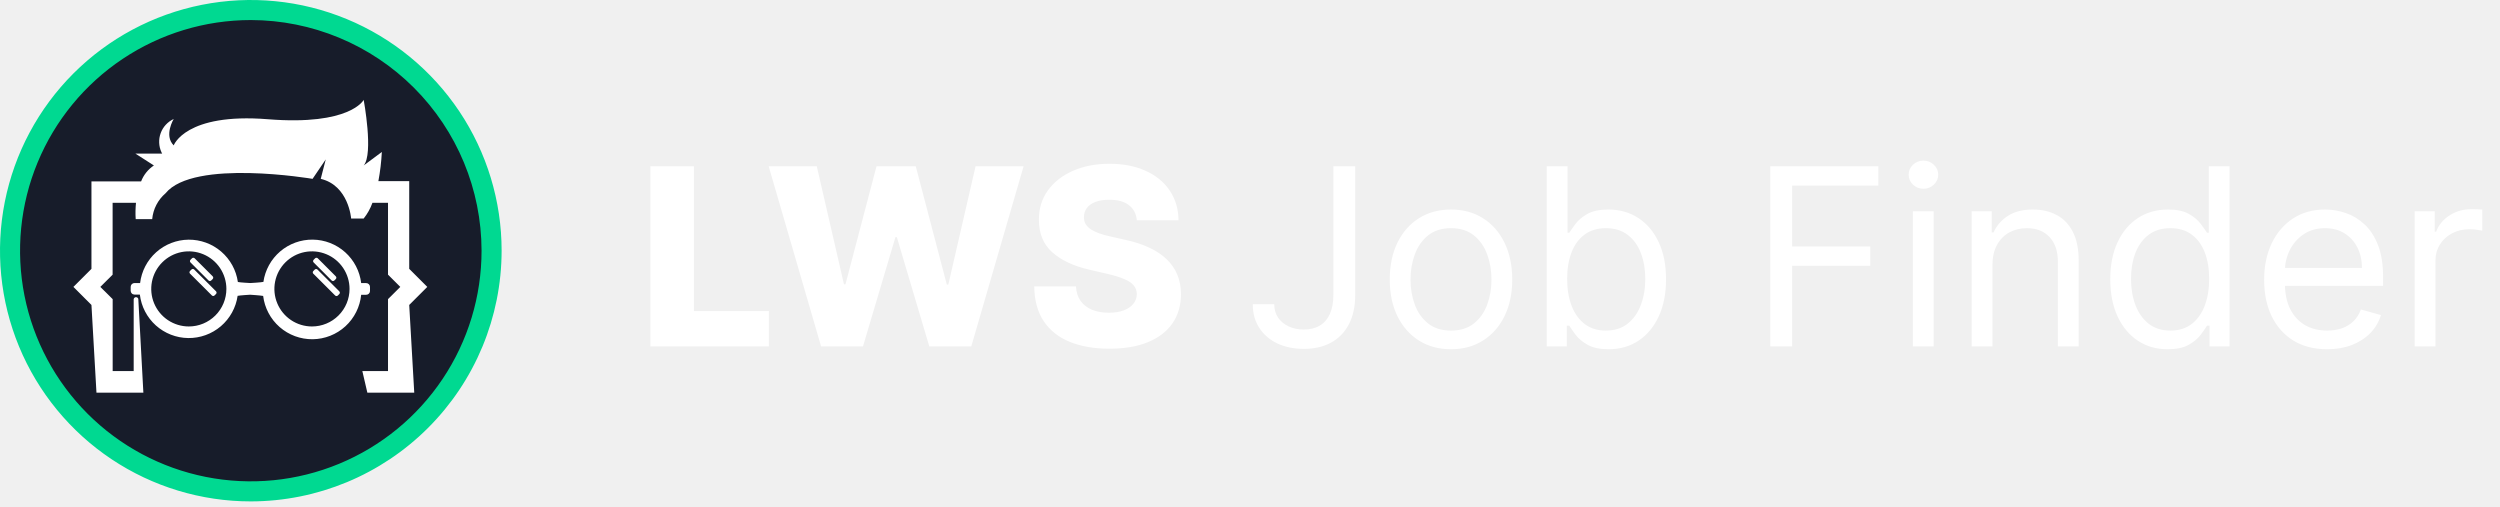
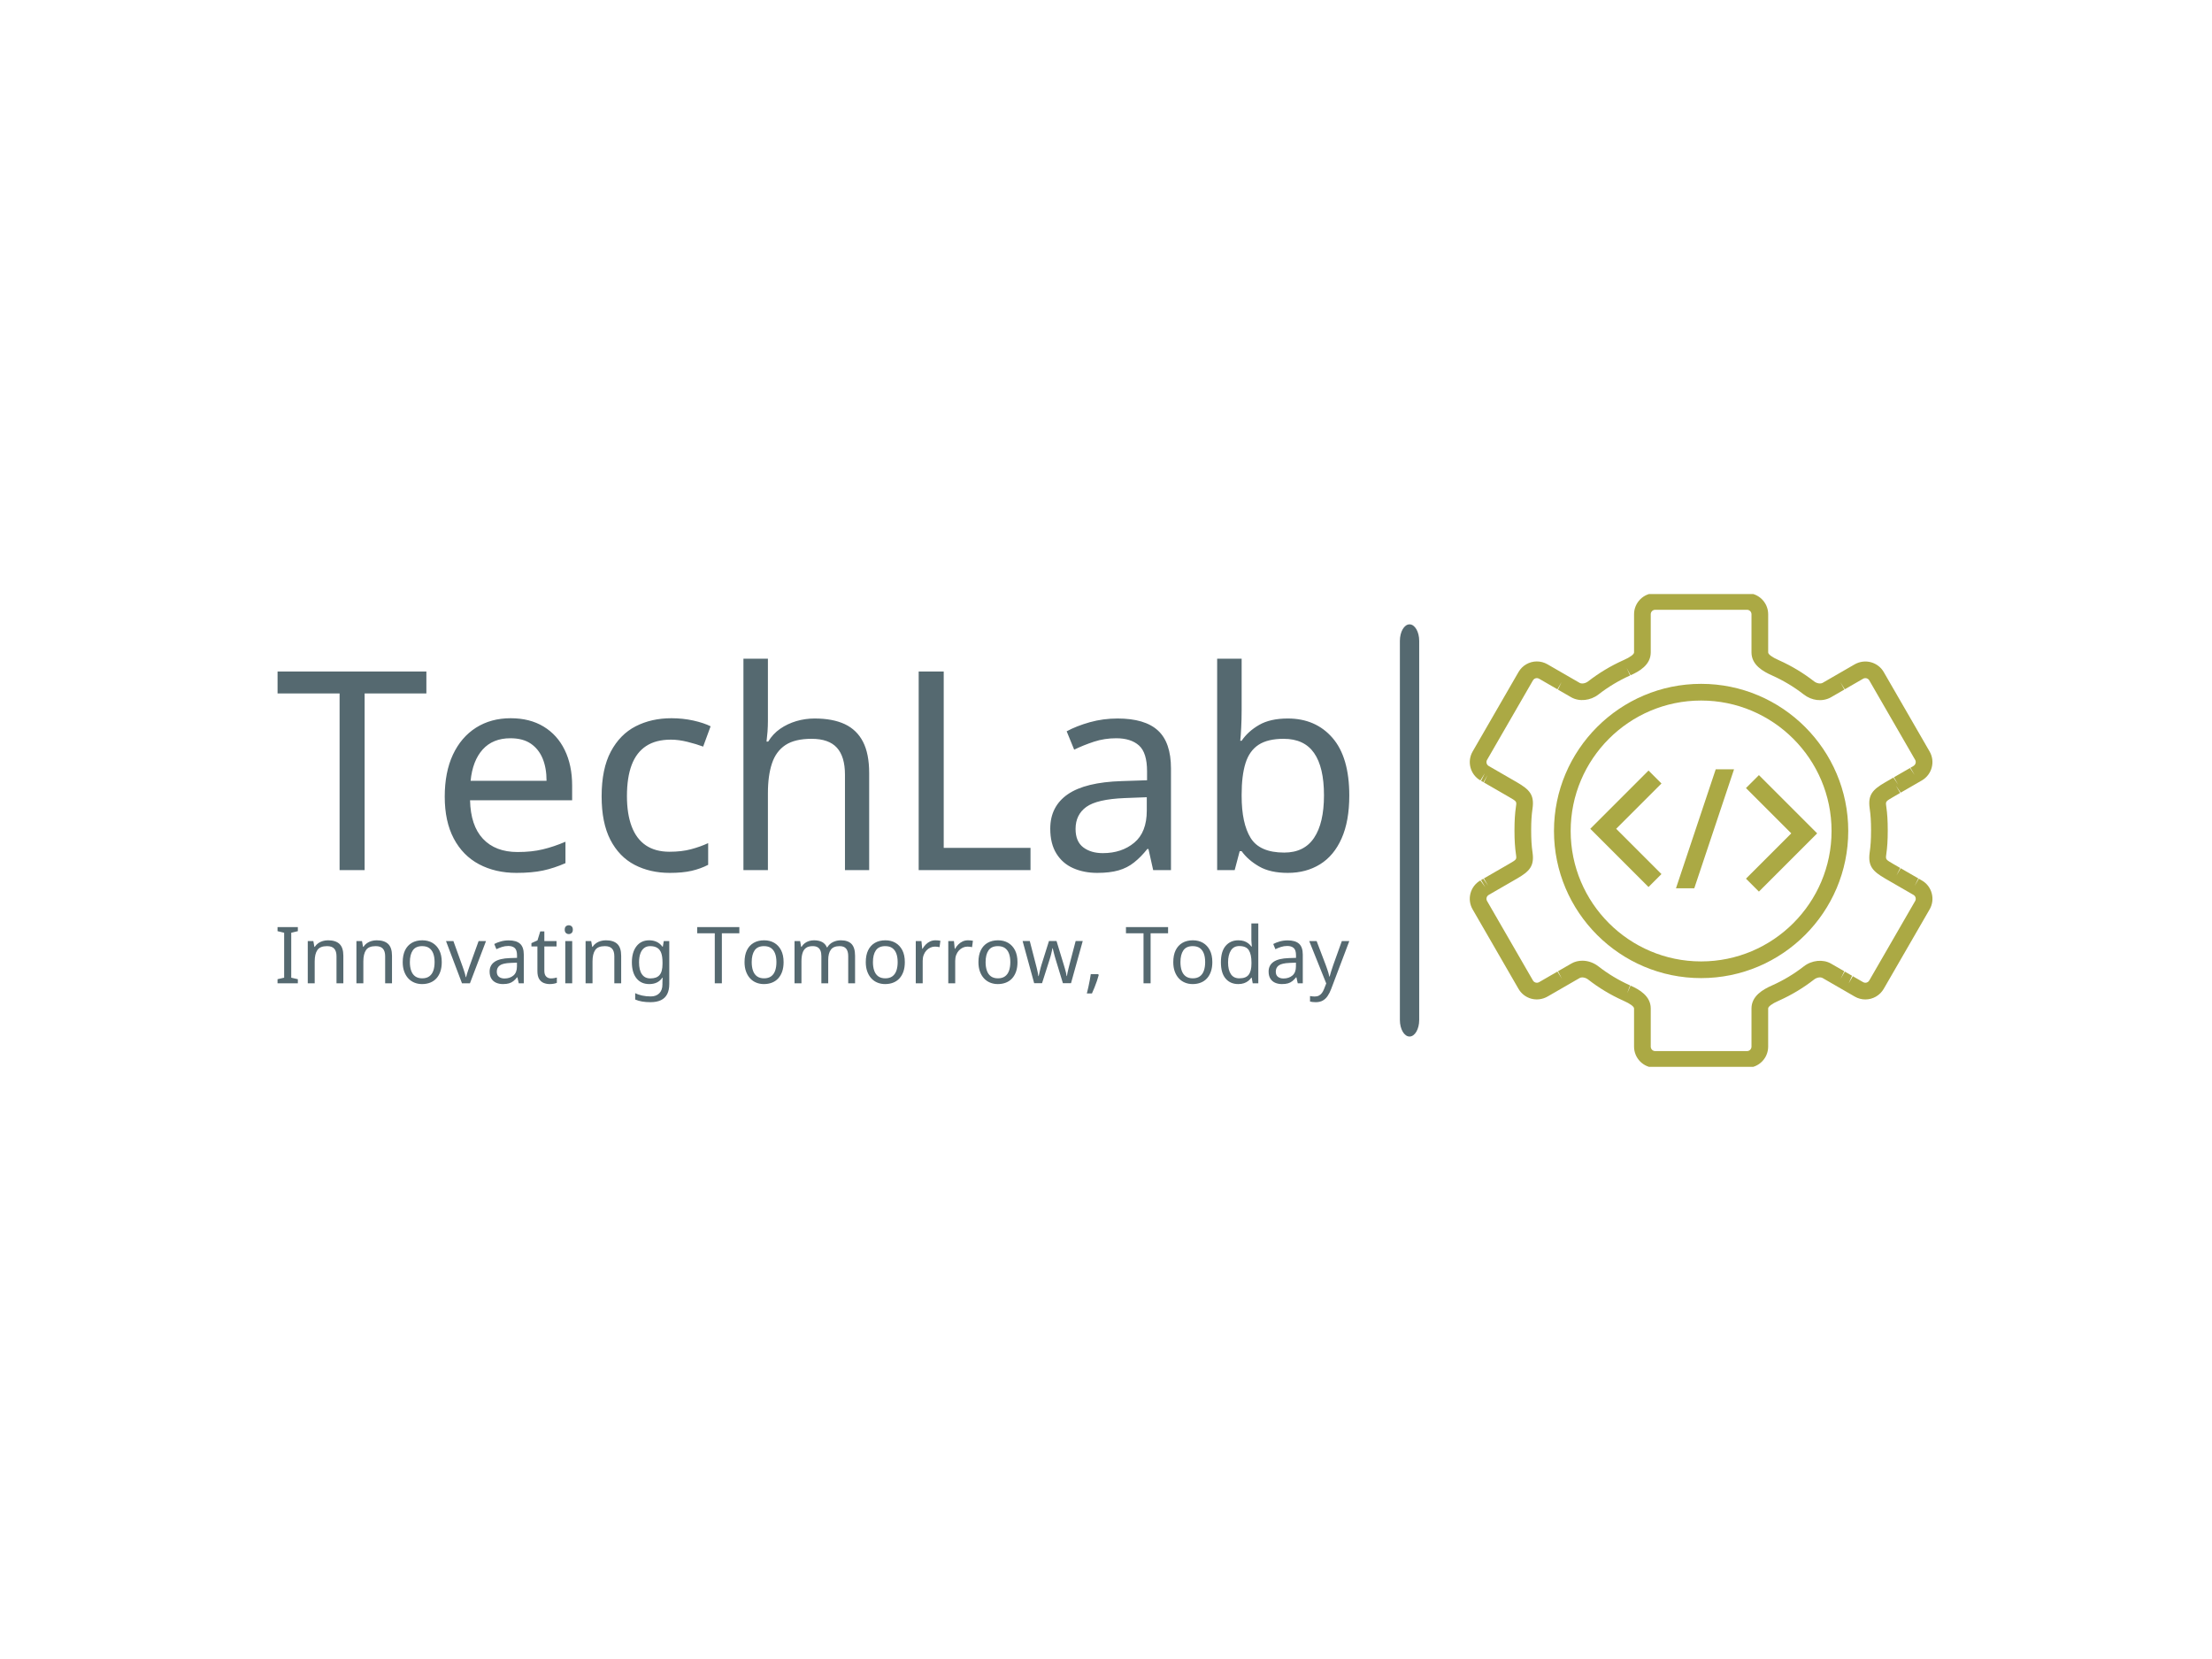
- <svg xmlns="http://www.w3.org/2000/svg" width="222" height="45" viewBox="0 0 222 45" fill="none">
-   <path d="M22.272 43.634C34.081 43.634 43.653 34.066 43.653 22.262C43.653 10.459 34.081 0.891 22.272 0.891C10.464 0.891 0.891 10.459 0.891 22.262C0.891 34.066 10.464 43.634 22.272 43.634Z" fill="#171C2A" />
-   <path d="M22.272 44.525C17.867 44.525 13.561 43.219 9.898 40.773C6.236 38.327 3.381 34.85 1.695 30.782C0.01 26.714 -0.431 22.238 0.428 17.919C1.287 13.601 3.409 9.634 6.523 6.52C9.638 3.407 13.607 1.287 17.927 0.428C22.247 -0.431 26.726 0.01 30.795 1.695C34.865 3.38 38.343 6.233 40.791 9.894C43.238 13.555 44.544 17.859 44.544 22.262C44.537 28.164 42.188 33.823 38.013 37.996C33.838 42.17 28.177 44.517 22.272 44.525V44.525ZM22.272 1.781C18.219 1.781 14.258 2.982 10.888 5.233C7.519 7.483 4.892 10.682 3.341 14.424C1.791 18.167 1.385 22.285 2.175 26.258C2.966 30.231 4.918 33.88 7.783 36.745C10.649 39.609 14.3 41.56 18.275 42.35C22.249 43.14 26.369 42.735 30.113 41.184C33.857 39.634 37.058 37.009 39.309 33.641C41.561 30.273 42.762 26.313 42.762 22.262C42.755 16.832 40.594 11.627 36.753 7.788C32.912 3.948 27.704 1.788 22.272 1.781V1.781Z" fill="#00D991" />
-   <path d="M17.004 23.932L16.875 24.061C16.809 24.128 16.809 24.235 16.875 24.301L18.814 26.236C18.88 26.302 18.987 26.302 19.053 26.235L19.182 26.106C19.248 26.04 19.248 25.933 19.182 25.867L17.243 23.932C17.177 23.866 17.07 23.866 17.004 23.932Z" fill="white" />
-   <path d="M17.047 22.938L16.918 23.067C16.851 23.133 16.851 23.241 16.918 23.307L18.518 24.906C18.584 24.972 18.691 24.972 18.757 24.906L18.886 24.777C18.952 24.711 18.952 24.604 18.886 24.538L17.286 22.938C17.22 22.872 17.113 22.872 17.047 22.938Z" fill="white" />
-   <path d="M27.952 23.937L27.823 24.067C27.757 24.133 27.757 24.24 27.823 24.306L29.762 26.241C29.828 26.307 29.935 26.307 30.001 26.241L30.13 26.111C30.196 26.045 30.196 25.938 30.13 25.872L28.192 23.937C28.125 23.871 28.018 23.871 27.952 23.937Z" fill="white" />
-   <path d="M27.981 22.939L27.852 23.068C27.786 23.134 27.785 23.241 27.852 23.307L29.45 24.908C29.516 24.974 29.623 24.974 29.69 24.908L29.819 24.779C29.885 24.713 29.885 24.606 29.819 24.54L28.22 22.939C28.154 22.873 28.047 22.873 27.981 22.939Z" fill="white" />
-   <path fill-rule="evenodd" clip-rule="evenodd" d="M32.517 25.134H32.072C31.946 24.08 31.44 23.108 30.65 22.398C29.86 21.689 28.838 21.291 27.776 21.279C26.714 21.266 25.683 21.64 24.877 22.33C24.07 23.021 23.542 23.981 23.39 25.032C23.154 25.085 22.232 25.134 22.232 25.134C22.232 25.134 21.341 25.09 21.123 25.041C20.973 23.99 20.445 23.029 19.639 22.338C18.833 21.647 17.803 21.272 16.741 21.283C15.679 21.295 14.658 21.692 13.867 22.4C13.075 23.109 12.569 24.08 12.441 25.134H11.943C11.853 25.134 11.767 25.17 11.703 25.233C11.64 25.297 11.604 25.383 11.604 25.473V25.824C11.605 25.913 11.641 25.997 11.703 26.059C11.765 26.122 11.85 26.157 11.938 26.158H12.419C12.544 27.213 13.049 28.186 13.838 28.896C14.628 29.606 15.649 30.005 16.711 30.019C17.773 30.032 18.804 29.66 19.612 28.97C20.419 28.28 20.949 27.32 21.101 26.27C21.346 26.221 22.21 26.172 22.21 26.172C22.21 26.172 23.128 26.23 23.368 26.279C23.499 27.348 24.02 28.332 24.831 29.041C25.643 29.751 26.688 30.136 27.766 30.124C28.844 30.111 29.88 29.701 30.674 28.973C31.469 28.244 31.966 27.249 32.072 26.176H32.517C32.606 26.176 32.691 26.142 32.754 26.08C32.817 26.019 32.854 25.935 32.856 25.847V25.847V25.477C32.856 25.387 32.82 25.301 32.757 25.238C32.693 25.174 32.607 25.139 32.517 25.139V25.134ZM16.767 28.99C16.107 28.99 15.462 28.794 14.913 28.428C14.364 28.062 13.937 27.541 13.684 26.931C13.432 26.322 13.366 25.651 13.494 25.005C13.623 24.358 13.941 23.763 14.408 23.297C14.874 22.831 15.469 22.513 16.116 22.384C16.763 22.256 17.434 22.322 18.043 22.574C18.653 22.826 19.174 23.254 19.541 23.802C19.907 24.351 20.103 24.996 20.103 25.655C20.103 26.54 19.752 27.388 19.126 28.013C18.5 28.639 17.651 28.99 16.767 28.99ZM27.702 28.99C27.042 28.99 26.397 28.794 25.849 28.428C25.3 28.062 24.872 27.541 24.62 26.931C24.367 26.322 24.301 25.651 24.43 25.005C24.559 24.358 24.877 23.763 25.343 23.297C25.81 22.831 26.404 22.513 27.051 22.384C27.698 22.256 28.369 22.322 28.979 22.574C29.589 22.826 30.11 23.254 30.476 23.802C30.843 24.351 31.039 24.996 31.039 25.655V25.655C31.039 26.54 30.687 27.388 30.061 28.013C29.436 28.639 28.587 28.99 27.702 28.99Z" fill="white" />
-   <path d="M36.339 23.874V16.087H33.6C33.76 15.231 33.863 14.365 33.907 13.495L32.295 14.693C33.186 13.665 32.295 8.869 32.295 8.869C32.295 8.869 31.119 11.176 23.787 10.588C16.455 10 15.426 12.912 15.426 12.912C14.535 12.022 15.426 10.566 15.426 10.566C15.16 10.688 14.921 10.862 14.723 11.077C14.524 11.292 14.37 11.544 14.27 11.819C14.169 12.093 14.123 12.385 14.135 12.677C14.147 12.97 14.216 13.257 14.339 13.522L14.401 13.642H12.027L13.666 14.693C13.15 15.036 12.753 15.531 12.53 16.109H8.121V23.874L6.517 25.477L8.121 27.08L8.566 34.867H12.731L12.286 26.626C12.29 26.599 12.289 26.571 12.282 26.544C12.275 26.517 12.263 26.492 12.247 26.47C12.23 26.448 12.209 26.429 12.185 26.416C12.161 26.402 12.135 26.393 12.107 26.39C12.053 26.382 11.998 26.396 11.954 26.428C11.91 26.461 11.88 26.509 11.871 26.563C11.867 26.584 11.867 26.605 11.871 26.626V32.948H10.005V26.563L8.909 25.477L10 24.391V18.006H12.076C12.027 18.488 12.018 18.974 12.05 19.457H13.515C13.597 18.568 14.021 17.745 14.7 17.164C17.194 14.083 27.756 15.882 27.756 15.882L28.927 14.154L28.482 15.882C30.967 16.474 31.181 19.404 31.181 19.404H32.295C32.63 18.984 32.893 18.511 33.074 18.006H34.455V24.391L35.546 25.477L34.455 26.563V32.948H32.175L32.62 34.867H36.785L36.339 27.08L37.943 25.477L36.339 23.874Z" fill="white" />
-   <path d="M57.755 30.762V14.762H61.622V27.622H68.278V30.762H57.755ZM72.913 30.762L68.257 14.762H72.53L74.944 25.247H75.077L77.835 14.762H81.319L84.077 25.27H84.21L86.632 14.762H90.897L86.249 30.762H82.522L79.64 21.059H79.515L76.632 30.762H72.913ZM100.95 19.559C100.898 18.986 100.666 18.541 100.255 18.223C99.849 17.9 99.268 17.739 98.513 17.739C98.013 17.739 97.596 17.804 97.263 17.934C96.929 18.064 96.679 18.244 96.513 18.473C96.346 18.697 96.26 18.955 96.255 19.247C96.245 19.486 96.291 19.697 96.395 19.88C96.505 20.062 96.661 20.223 96.864 20.364C97.073 20.499 97.323 20.619 97.614 20.723C97.906 20.827 98.234 20.919 98.599 20.997L99.974 21.309C100.765 21.481 101.463 21.71 102.067 21.997C102.677 22.283 103.187 22.624 103.599 23.02C104.015 23.416 104.33 23.872 104.544 24.387C104.757 24.903 104.867 25.481 104.872 26.122C104.867 27.132 104.612 27.999 104.106 28.723C103.601 29.447 102.875 30.002 101.927 30.387C100.984 30.773 99.846 30.965 98.513 30.965C97.174 30.965 96.007 30.765 95.013 30.364C94.018 29.963 93.245 29.353 92.692 28.536C92.14 27.718 91.856 26.684 91.841 25.434H95.544C95.575 25.95 95.713 26.38 95.958 26.723C96.203 27.067 96.539 27.327 96.966 27.505C97.398 27.681 97.898 27.77 98.466 27.77C98.987 27.77 99.429 27.7 99.794 27.559C100.164 27.419 100.448 27.223 100.646 26.973C100.843 26.723 100.945 26.437 100.95 26.114C100.945 25.812 100.851 25.554 100.669 25.34C100.487 25.122 100.205 24.934 99.825 24.778C99.45 24.616 98.971 24.468 98.388 24.333L96.716 23.942C95.33 23.624 94.239 23.111 93.442 22.403C92.645 21.689 92.25 20.726 92.255 19.512C92.25 18.523 92.515 17.655 93.052 16.911C93.588 16.166 94.33 15.585 95.278 15.168C96.226 14.752 97.307 14.543 98.52 14.543C99.76 14.543 100.836 14.755 101.747 15.176C102.664 15.593 103.375 16.179 103.88 16.934C104.385 17.689 104.643 18.564 104.653 19.559H100.95ZM118.403 14.762H120.341V26.2C120.341 27.221 120.153 28.088 119.778 28.801C119.403 29.515 118.875 30.056 118.192 30.426C117.51 30.796 116.705 30.981 115.778 30.981C114.903 30.981 114.125 30.822 113.442 30.505C112.76 30.181 112.224 29.723 111.833 29.13C111.442 28.536 111.247 27.83 111.247 27.012H113.153C113.153 27.465 113.265 27.861 113.489 28.2C113.718 28.533 114.031 28.794 114.427 28.981C114.823 29.169 115.273 29.262 115.778 29.262C116.336 29.262 116.81 29.145 117.2 28.911C117.591 28.676 117.888 28.333 118.091 27.88C118.299 27.421 118.403 26.861 118.403 26.2V14.762ZM128.849 31.012C127.765 31.012 126.815 30.755 125.997 30.239C125.185 29.723 124.549 29.002 124.091 28.075C123.638 27.148 123.411 26.064 123.411 24.825C123.411 23.575 123.638 22.484 124.091 21.551C124.549 20.619 125.185 19.895 125.997 19.38C126.815 18.864 127.765 18.606 128.849 18.606C129.932 18.606 130.88 18.864 131.692 19.38C132.51 19.895 133.146 20.619 133.599 21.551C134.057 22.484 134.286 23.575 134.286 24.825C134.286 26.064 134.057 27.148 133.599 28.075C133.146 29.002 132.51 29.723 131.692 30.239C130.88 30.755 129.932 31.012 128.849 31.012ZM128.849 29.356C129.672 29.356 130.349 29.145 130.88 28.723C131.411 28.301 131.804 27.747 132.06 27.059C132.315 26.372 132.442 25.627 132.442 24.825C132.442 24.023 132.315 23.275 132.06 22.583C131.804 21.89 131.411 21.33 130.88 20.903C130.349 20.476 129.672 20.262 128.849 20.262C128.026 20.262 127.349 20.476 126.817 20.903C126.286 21.33 125.893 21.89 125.638 22.583C125.382 23.275 125.255 24.023 125.255 24.825C125.255 25.627 125.382 26.372 125.638 27.059C125.893 27.747 126.286 28.301 126.817 28.723C127.349 29.145 128.026 29.356 128.849 29.356ZM137.351 30.762V14.762H139.194V20.669H139.351C139.486 20.46 139.674 20.195 139.913 19.872C140.158 19.544 140.507 19.252 140.96 18.997C141.418 18.736 142.038 18.606 142.819 18.606C143.83 18.606 144.72 18.859 145.491 19.364C146.262 19.869 146.864 20.585 147.296 21.512C147.728 22.439 147.944 23.533 147.944 24.794C147.944 26.064 147.728 27.166 147.296 28.098C146.864 29.025 146.265 29.744 145.499 30.255C144.733 30.76 143.851 31.012 142.851 31.012C142.08 31.012 141.463 30.885 140.999 30.63C140.535 30.369 140.179 30.075 139.929 29.747C139.679 29.413 139.486 29.137 139.351 28.919H139.132V30.762H137.351ZM139.163 24.762C139.163 25.669 139.296 26.468 139.562 27.161C139.827 27.848 140.215 28.387 140.726 28.778C141.236 29.163 141.861 29.356 142.601 29.356C143.371 29.356 144.015 29.153 144.53 28.747C145.051 28.335 145.442 27.783 145.702 27.09C145.968 26.392 146.101 25.616 146.101 24.762C146.101 23.919 145.97 23.158 145.71 22.481C145.455 21.799 145.067 21.26 144.546 20.864C144.03 20.463 143.382 20.262 142.601 20.262C141.851 20.262 141.22 20.452 140.71 20.833C140.2 21.208 139.814 21.734 139.554 22.411C139.293 23.083 139.163 23.866 139.163 24.762ZM157.202 30.762V14.762H166.796V16.481H159.14V21.887H166.077V23.606H159.14V30.762H157.202ZM169.864 30.762V18.762H171.708V30.762H169.864ZM170.802 16.762C170.442 16.762 170.132 16.64 169.872 16.395C169.617 16.15 169.489 15.856 169.489 15.512C169.489 15.168 169.617 14.874 169.872 14.63C170.132 14.385 170.442 14.262 170.802 14.262C171.161 14.262 171.468 14.385 171.724 14.63C171.984 14.874 172.114 15.168 172.114 15.512C172.114 15.856 171.984 16.15 171.724 16.395C171.468 16.64 171.161 16.762 170.802 16.762ZM176.929 23.544V30.762H175.085V18.762H176.866V20.637H177.022C177.304 20.028 177.731 19.538 178.304 19.169C178.877 18.794 179.616 18.606 180.522 18.606C181.335 18.606 182.046 18.773 182.655 19.106C183.265 19.434 183.739 19.934 184.077 20.606C184.416 21.273 184.585 22.116 184.585 23.137V30.762H182.741V23.262C182.741 22.32 182.496 21.585 182.007 21.059C181.517 20.528 180.845 20.262 179.991 20.262C179.403 20.262 178.877 20.39 178.413 20.645C177.955 20.9 177.593 21.273 177.327 21.762C177.062 22.252 176.929 22.846 176.929 23.544ZM192.485 31.012C191.485 31.012 190.603 30.76 189.837 30.255C189.071 29.744 188.472 29.025 188.04 28.098C187.608 27.166 187.392 26.064 187.392 24.794C187.392 23.533 187.608 22.439 188.04 21.512C188.472 20.585 189.074 19.869 189.845 19.364C190.616 18.859 191.506 18.606 192.517 18.606C193.298 18.606 193.915 18.736 194.368 18.997C194.826 19.252 195.175 19.544 195.415 19.872C195.66 20.195 195.85 20.46 195.985 20.669H196.142V14.762H197.985V30.762H196.204V28.919H195.985C195.85 29.137 195.657 29.413 195.407 29.747C195.157 30.075 194.8 30.369 194.337 30.63C193.873 30.885 193.256 31.012 192.485 31.012ZM192.735 29.356C193.475 29.356 194.1 29.163 194.61 28.778C195.121 28.387 195.509 27.848 195.774 27.161C196.04 26.468 196.173 25.669 196.173 24.762C196.173 23.866 196.043 23.083 195.782 22.411C195.522 21.734 195.136 21.208 194.626 20.833C194.116 20.452 193.485 20.262 192.735 20.262C191.954 20.262 191.303 20.463 190.782 20.864C190.267 21.26 189.879 21.799 189.618 22.481C189.363 23.158 189.235 23.919 189.235 24.762C189.235 25.616 189.366 26.392 189.626 27.09C189.892 27.783 190.282 28.335 190.798 28.747C191.319 29.153 191.965 29.356 192.735 29.356ZM206.649 31.012C205.493 31.012 204.496 30.757 203.657 30.247C202.824 29.731 202.181 29.012 201.728 28.09C201.28 27.163 201.056 26.085 201.056 24.856C201.056 23.627 201.28 22.544 201.728 21.606C202.181 20.663 202.811 19.929 203.618 19.403C204.431 18.872 205.379 18.606 206.462 18.606C207.087 18.606 207.704 18.71 208.313 18.919C208.923 19.127 209.478 19.465 209.978 19.934C210.478 20.398 210.876 21.012 211.173 21.778C211.47 22.544 211.618 23.486 211.618 24.606V25.387H202.368V23.794H209.743C209.743 23.116 209.608 22.512 209.337 21.981C209.071 21.45 208.691 21.03 208.196 20.723C207.707 20.416 207.129 20.262 206.462 20.262C205.728 20.262 205.092 20.445 204.556 20.809C204.024 21.169 203.616 21.637 203.329 22.215C203.043 22.794 202.899 23.413 202.899 24.075V25.137C202.899 26.044 203.056 26.812 203.368 27.442C203.686 28.067 204.126 28.544 204.688 28.872C205.251 29.195 205.905 29.356 206.649 29.356C207.134 29.356 207.571 29.288 207.962 29.153C208.358 29.012 208.699 28.804 208.985 28.528C209.272 28.247 209.493 27.898 209.649 27.481L211.431 27.981C211.243 28.585 210.928 29.116 210.485 29.575C210.043 30.028 209.496 30.382 208.845 30.637C208.194 30.887 207.462 31.012 206.649 31.012ZM214.423 30.762V18.762H216.204V20.575H216.329C216.548 19.981 216.944 19.499 217.517 19.13C218.09 18.76 218.735 18.575 219.454 18.575C219.59 18.575 219.759 18.577 219.962 18.583C220.165 18.588 220.319 18.596 220.423 18.606V20.481C220.36 20.465 220.217 20.442 219.993 20.411C219.774 20.374 219.543 20.356 219.298 20.356C218.715 20.356 218.194 20.478 217.735 20.723C217.282 20.963 216.923 21.296 216.657 21.723C216.397 22.145 216.267 22.627 216.267 23.169V30.762H214.423Z" fill="white" />
+ <svg xmlns="http://www.w3.org/2000/svg" version="1.1" width="2000" height="1500" viewBox="0 0 2000 1500">
+   <rect width="2000" height="1500" fill="#ffffff" />
+   <g transform="matrix(0.75,0,0,0.75,249.2879,537.1)">
+     <svg viewBox="0 0 396 113" data-background-color="#ffffff" preserveAspectRatio="xMidYMid meet" height="570" width="2000">
+       <g id="tight-bounds" transform="matrix(1,0,0,1,0.1880026,-0.2246811)">
+         <svg viewBox="0 0 395.52 113.449" height="113.449" width="395.52">
+           <g>
+             <svg viewBox="0 0 610.716 175.175" height="113.449" width="395.52">
+               <g>
+                 <rect width="7.128" height="152.106" x="414.18" y="11.535" fill="#556970" opacity="1" stroke-width="0" stroke="transparent" fill-opacity="1" class="rect-yte-0" data-fill-palette-color="primary" rx="1%" id="yte-0" data-palette-color="#556970" />
+               </g>
+               <g transform="matrix(1,0,0,1,0,24.21018)">
+                 <svg viewBox="0 0 395.52 126.755" height="126.755" width="395.52">
+                   <g id="textblocktransform">
+                     <svg viewBox="0 0 395.52 126.755" height="126.755" width="395.52" id="textblock">
+                       <g>
+                         <svg viewBox="0 0 395.52 79.042" height="79.042" width="395.52">
+                           <g transform="matrix(1,0,0,1,0,0)">
+                             <svg width="395.52" viewBox="0.5 -38 192.64 38.5" height="79.042" data-palette-color="#556970">
+                               <path d="M16.15-31.75L16.15 0 11.65 0 11.65-31.75 0.5-31.75 0.5-35.7 27.25-35.7 27.25-31.75 16.15-31.75ZM42.4-27.3L42.4-27.3Q45.85-27.3 48.32-25.8 50.8-24.3 52.12-21.58 53.45-18.85 53.45-15.2L53.45-15.2 53.45-12.55 35.1-12.55Q35.2-8 37.42-5.63 39.65-3.25 43.65-3.25L43.65-3.25Q46.2-3.25 48.17-3.73 50.15-4.2 52.25-5.1L52.25-5.1 52.25-1.25Q50.2-0.35 48.2 0.08 46.2 0.5 43.45 0.5L43.45 0.5Q39.65 0.5 36.72-1.05 33.8-2.6 32.17-5.68 30.55-8.75 30.55-13.2L30.55-13.2Q30.55-17.6 32.02-20.75 33.5-23.9 36.17-25.6 38.85-27.3 42.4-27.3ZM42.35-23.7L42.35-23.7Q39.2-23.7 37.37-21.68 35.55-19.65 35.2-16.05L35.2-16.05 48.85-16.05Q48.85-18.35 48.15-20.05 47.45-21.75 46.02-22.73 44.6-23.7 42.35-23.7ZM71 0.5L71 0.5Q67.45 0.5 64.67-0.95 61.9-2.4 60.32-5.45 58.75-8.5 58.75-13.25L58.75-13.25Q58.75-18.2 60.4-21.3 62.05-24.4 64.87-25.85 67.7-27.3 71.3-27.3L71.3-27.3Q73.34-27.3 75.25-26.88 77.15-26.45 78.34-25.85L78.34-25.85 77-22.2Q75.8-22.65 74.2-23.05 72.59-23.45 71.2-23.45L71.2-23.45Q68.5-23.45 66.75-22.3 65-21.15 64.15-18.9 63.3-16.65 63.3-13.3L63.3-13.3Q63.3-10.1 64.15-7.85 65-5.6 66.7-4.45 68.4-3.3 70.95-3.3L70.95-3.3Q73.15-3.3 74.82-3.75 76.5-4.2 77.9-4.85L77.9-4.85 77.9-0.95Q76.55-0.25 74.92 0.13 73.3 0.5 71 0.5ZM88.64-38L88.64-26.85Q88.64-25.9 88.57-24.9 88.49-23.9 88.39-23.1L88.39-23.1 88.69-23.1Q89.54-24.5 90.84-25.4 92.14-26.3 93.74-26.78 95.34-27.25 97.04-27.25L97.04-27.25Q100.29-27.25 102.47-26.23 104.64-25.2 105.74-23.05 106.84-20.9 106.84-17.45L106.84-17.45 106.84 0 102.49 0 102.49-17.15Q102.49-20.4 101.04-22 99.59-23.6 96.49-23.6L96.49-23.6Q93.49-23.6 91.79-22.48 90.09-21.35 89.37-19.18 88.64-17 88.64-13.85L88.64-13.85 88.64 0 84.24 0 84.24-38 88.64-38ZM135.84 0L115.74 0 115.74-35.7 120.24-35.7 120.24-4 135.84-4 135.84 0ZM151.49-27.25L151.49-27.25Q156.39-27.25 158.74-25.1 161.09-22.95 161.09-18.25L161.09-18.25 161.09 0 157.89 0 157.04-3.8 156.84-3.8Q155.69-2.35 154.46-1.38 153.24-0.4 151.66 0.05 150.09 0.5 147.84 0.5L147.84 0.5Q145.44 0.5 143.51-0.35 141.59-1.2 140.49-2.98 139.39-4.75 139.39-7.45L139.39-7.45Q139.39-11.45 142.54-13.63 145.69-15.8 152.24-16L152.24-16 156.79-16.15 156.79-17.75Q156.79-21.1 155.34-22.4 153.89-23.7 151.24-23.7L151.24-23.7Q149.14-23.7 147.24-23.08 145.34-22.45 143.69-21.65L143.69-21.65 142.34-24.95Q144.09-25.9 146.49-26.58 148.89-27.25 151.49-27.25ZM156.74-13.1L152.79-12.95Q147.79-12.75 145.86-11.35 143.94-9.95 143.94-7.4L143.94-7.4Q143.94-5.15 145.31-4.1 146.69-3.05 148.84-3.05L148.84-3.05Q152.24-3.05 154.49-4.93 156.74-6.8 156.74-10.7L156.74-10.7 156.74-13.1ZM173.79-38L173.79-28.75Q173.79-27.05 173.71-25.58 173.64-24.1 173.54-23.25L173.54-23.25 173.79-23.25Q174.94-24.95 176.94-26.1 178.94-27.25 182.09-27.25L182.09-27.25Q187.09-27.25 190.11-23.78 193.14-20.3 193.14-13.4L193.14-13.4Q193.14-8.8 191.76-5.7 190.39-2.6 187.89-1.05 185.39 0.5 182.09 0.5L182.09 0.5Q178.94 0.5 176.94-0.65 174.94-1.8 173.79-3.4L173.79-3.4 173.44-3.4 172.54 0 169.39 0 169.39-38 173.79-38ZM181.34-23.6L181.34-23.6Q178.49-23.6 176.84-22.53 175.19-21.45 174.49-19.23 173.79-17 173.79-13.55L173.79-13.55 173.79-13.35Q173.79-8.4 175.41-5.78 177.04-3.15 181.44-3.15L181.44-3.15Q185.04-3.15 186.81-5.8 188.59-8.45 188.59-13.45L188.59-13.45Q188.59-18.5 186.81-21.05 185.04-23.6 181.34-23.6Z" opacity="1" transform="matrix(1,0,0,1,0,0)" fill="#556970" class="wordmark-text-0" data-fill-palette-color="primary" id="text-0" />
+                             </svg>
+                           </g>
+                         </svg>
+                       </g>
+                       <g transform="matrix(1,0,0,1,0,97.70242)">
+                         <svg viewBox="0 0 395.52 29.052" height="29.052" width="395.52">
+                           <g transform="matrix(1,0,0,1,0,0)">
+                             <svg width="395.52" viewBox="2 -38 680.7 50" height="29.052" data-palette-color="#556970">
+                               <path d="M14.9-2.6L14.9 0 2 0 2-2.6 6.2-3.55 6.2-32.1 2-33.1 2-35.7 14.9-35.7 14.9-33.1 10.7-32.1 10.7-3.55 14.9-2.6ZM34.1-27.3L34.1-27.3Q38.9-27.3 41.35-24.98 43.8-22.65 43.8-17.45L43.8-17.45 43.8 0 39.45 0 39.45-17.15Q39.45-20.4 38-22 36.55-23.6 33.45-23.6L33.45-23.6Q29-23.6 27.3-21.1 25.6-18.6 25.6-13.9L25.6-13.9 25.6 0 21.2 0 21.2-26.8 24.75-26.8 25.4-23.15 25.65-23.15Q26.55-24.55 27.88-25.48 29.2-26.4 30.8-26.85 32.4-27.3 34.1-27.3ZM65-27.3L65-27.3Q69.8-27.3 72.25-24.98 74.7-22.65 74.7-17.45L74.7-17.45 74.7 0 70.35 0 70.35-17.15Q70.35-20.4 68.9-22 67.45-23.6 64.35-23.6L64.35-23.6Q59.9-23.6 58.2-21.1 56.5-18.6 56.5-13.9L56.5-13.9 56.5 0 52.1 0 52.1-26.8 55.65-26.8 56.3-23.15 56.55-23.15Q57.45-24.55 58.78-25.48 60.1-26.4 61.7-26.85 63.3-27.3 65-27.3ZM106.3-13.45L106.3-13.45Q106.3-10.1 105.43-7.53 104.55-4.95 102.93-3.15 101.3-1.35 98.98-0.43 96.65 0.5 93.8 0.5L93.8 0.5Q91.15 0.5 88.9-0.43 86.65-1.35 85-3.15 83.35-4.95 82.43-7.53 81.5-10.1 81.5-13.45L81.5-13.45Q81.5-17.9 83-20.98 84.5-24.05 87.3-25.68 90.1-27.3 93.95-27.3L93.95-27.3Q97.6-27.3 100.38-25.68 103.15-24.05 104.73-20.98 106.3-17.9 106.3-13.45ZM86.05-13.45L86.05-13.45Q86.05-10.3 86.88-7.98 87.7-5.65 89.45-4.4 91.2-3.15 93.9-3.15L93.9-3.15Q96.6-3.15 98.35-4.4 100.1-5.65 100.93-7.98 101.75-10.3 101.75-13.45L101.75-13.45Q101.75-16.65 100.9-18.9 100.05-21.15 98.33-22.38 96.6-23.6 93.85-23.6L93.85-23.6Q89.75-23.6 87.9-20.9 86.05-18.2 86.05-13.45ZM124.2 0L119.15 0 109-26.8 113.7-26.8 119.4-11Q119.8-9.9 120.25-8.55 120.7-7.2 121.05-5.98 121.4-4.75 121.55-3.9L121.55-3.9 121.75-3.9Q121.95-4.75 122.33-6 122.7-7.25 123.18-8.6 123.65-9.95 124-11L124-11 129.7-26.8 134.4-26.8 124.2 0ZM148.8-27.25L148.8-27.25Q153.7-27.25 156.05-25.1 158.4-22.95 158.4-18.25L158.4-18.25 158.4 0 155.2 0 154.35-3.8 154.15-3.8Q153-2.35 151.78-1.38 150.55-0.4 148.97 0.05 147.4 0.5 145.15 0.5L145.15 0.5Q142.75 0.5 140.83-0.35 138.9-1.2 137.8-2.98 136.7-4.75 136.7-7.45L136.7-7.45Q136.7-11.45 139.85-13.63 143-15.8 149.55-16L149.55-16 154.1-16.15 154.1-17.75Q154.1-21.1 152.65-22.4 151.2-23.7 148.55-23.7L148.55-23.7Q146.45-23.7 144.55-23.08 142.65-22.45 141-21.65L141-21.65 139.65-24.95Q141.4-25.9 143.8-26.58 146.2-27.25 148.8-27.25ZM154.05-13.1L150.1-12.95Q145.1-12.75 143.18-11.35 141.25-9.95 141.25-7.4L141.25-7.4Q141.25-5.15 142.63-4.1 144-3.05 146.15-3.05L146.15-3.05Q149.55-3.05 151.8-4.93 154.05-6.8 154.05-10.7L154.05-10.7 154.05-13.1ZM175.65-3.1L175.65-3.1Q176.65-3.1 177.7-3.28 178.75-3.45 179.4-3.65L179.4-3.65 179.4-0.3Q178.7 0.05 177.4 0.28 176.1 0.5 174.9 0.5L174.9 0.5Q172.8 0.5 171.03-0.23 169.25-0.95 168.15-2.75 167.05-4.55 167.05-7.8L167.05-7.8 167.05-23.4 163.25-23.4 163.25-25.5 167.1-27.25 168.85-32.95 171.45-32.95 171.45-26.8 179.2-26.8 179.2-23.4 171.45-23.4 171.45-7.9Q171.45-5.45 172.63-4.28 173.8-3.1 175.65-3.1ZM184.75-26.8L189.15-26.8 189.15 0 184.75 0 184.75-26.8ZM187-36.85L187-36.85Q188-36.85 188.78-36.18 189.55-35.5 189.55-34.05L189.55-34.05Q189.55-32.65 188.78-31.95 188-31.25 187-31.25L187-31.25Q185.9-31.25 185.15-31.95 184.4-32.65 184.4-34.05L184.4-34.05Q184.4-35.5 185.15-36.18 185.9-36.85 187-36.85ZM210.55-27.3L210.55-27.3Q215.35-27.3 217.8-24.98 220.25-22.65 220.25-17.45L220.25-17.45 220.25 0 215.9 0 215.9-17.15Q215.9-20.4 214.45-22 213-23.6 209.9-23.6L209.9-23.6Q205.45-23.6 203.75-21.1 202.05-18.6 202.05-13.9L202.05-13.9 202.05 0 197.65 0 197.65-26.8 201.2-26.8 201.85-23.15 202.1-23.15Q203-24.55 204.33-25.48 205.65-26.4 207.25-26.85 208.85-27.3 210.55-27.3ZM238.05-27.3L238.05-27.3Q240.7-27.3 242.83-26.3 244.95-25.3 246.45-23.25L246.45-23.25 246.7-23.25 247.3-26.8 250.8-26.8 250.8 0.45Q250.8 4.25 249.5 6.83 248.2 9.4 245.55 10.7 242.9 12 238.8 12L238.8 12Q235.9 12 233.48 11.58 231.05 11.15 229.15 10.3L229.15 10.3 229.15 6.25Q231.05 7.25 233.6 7.8 236.15 8.35 239.05 8.35L239.05 8.35Q242.5 8.35 244.48 6.33 246.45 4.3 246.45 0.8L246.45 0.8 246.45-0.25Q246.45-0.85 246.5-1.98 246.55-3.1 246.6-3.55L246.6-3.55 246.4-3.55Q245-1.5 242.93-0.5 240.85 0.5 238.1 0.5L238.1 0.5Q232.9 0.5 229.98-3.15 227.05-6.8 227.05-13.35L227.05-13.35Q227.05-19.75 229.98-23.53 232.9-27.3 238.05-27.3ZM238.65-23.6L238.65-23.6Q236.4-23.6 234.83-22.4 233.25-21.2 232.43-18.9 231.6-16.6 231.6-13.3L231.6-13.3Q231.6-8.35 233.43-5.73 235.25-3.1 238.75-3.1L238.75-3.1Q240.8-3.1 242.25-3.63 243.7-4.15 244.65-5.28 245.6-6.4 246.05-8.15 246.5-9.9 246.5-12.3L246.5-12.3 246.5-13.35Q246.5-17 245.68-19.25 244.85-21.5 243.1-22.55 241.35-23.6 238.65-23.6ZM284.2-31.75L284.2 0 279.7 0 279.7-31.75 268.55-31.75 268.55-35.7 295.3-35.7 295.3-31.75 284.2-31.75ZM323.4-13.45L323.4-13.45Q323.4-10.1 322.53-7.53 321.65-4.95 320.03-3.15 318.4-1.35 316.08-0.43 313.75 0.5 310.9 0.5L310.9 0.5Q308.25 0.5 306-0.43 303.75-1.35 302.1-3.15 300.45-4.95 299.53-7.53 298.6-10.1 298.6-13.45L298.6-13.45Q298.6-17.9 300.1-20.98 301.6-24.05 304.4-25.68 307.2-27.3 311.05-27.3L311.05-27.3Q314.7-27.3 317.48-25.68 320.25-24.05 321.83-20.98 323.4-17.9 323.4-13.45ZM303.15-13.45L303.15-13.45Q303.15-10.3 303.98-7.98 304.8-5.65 306.55-4.4 308.3-3.15 311-3.15L311-3.15Q313.7-3.15 315.45-4.4 317.2-5.65 318.03-7.98 318.85-10.3 318.85-13.45L318.85-13.45Q318.85-16.65 318-18.9 317.15-21.15 315.43-22.38 313.7-23.6 310.95-23.6L310.95-23.6Q306.85-23.6 305-20.9 303.15-18.2 303.15-13.45ZM359.75-27.3L359.75-27.3Q364.3-27.3 366.55-24.98 368.8-22.65 368.8-17.45L368.8-17.45 368.8 0 364.45 0 364.45-17.25Q364.45-20.4 363.13-22 361.8-23.6 359-23.6L359-23.6Q355.1-23.6 353.43-21.35 351.75-19.1 351.75-14.8L351.75-14.8 351.75 0 347.4 0 347.4-17.25Q347.4-19.35 346.8-20.78 346.2-22.2 345-22.9 343.8-23.6 341.9-23.6L341.9-23.6Q339.2-23.6 337.65-22.48 336.1-21.35 335.43-19.2 334.75-17.05 334.75-13.9L334.75-13.9 334.75 0 330.35 0 330.35-26.8 333.9-26.8 334.55-23.15 334.8-23.15Q335.65-24.55 336.88-25.48 338.1-26.4 339.6-26.85 341.1-27.3 342.7-27.3L342.7-27.3Q345.8-27.3 347.88-26.2 349.95-25.1 350.9-22.8L350.9-22.8 351.15-22.8Q352.5-25.1 354.83-26.2 357.15-27.3 359.75-27.3ZM400.4-13.45L400.4-13.45Q400.4-10.1 399.53-7.53 398.65-4.95 397.03-3.15 395.4-1.35 393.08-0.43 390.75 0.5 387.9 0.5L387.9 0.5Q385.25 0.5 383-0.43 380.75-1.35 379.1-3.15 377.45-4.95 376.53-7.53 375.6-10.1 375.6-13.45L375.6-13.45Q375.6-17.9 377.1-20.98 378.6-24.05 381.4-25.68 384.2-27.3 388.05-27.3L388.05-27.3Q391.7-27.3 394.48-25.68 397.25-24.05 398.83-20.98 400.4-17.9 400.4-13.45ZM380.15-13.45L380.15-13.45Q380.15-10.3 380.98-7.98 381.8-5.65 383.55-4.4 385.3-3.15 388-3.15L388-3.15Q390.7-3.15 392.45-4.4 394.2-5.65 395.03-7.98 395.85-10.3 395.85-13.45L395.85-13.45Q395.85-16.65 395-18.9 394.15-21.15 392.43-22.38 390.7-23.6 387.95-23.6L387.95-23.6Q383.85-23.6 382-20.9 380.15-18.2 380.15-13.45ZM419.85-27.3L419.85-27.3Q420.6-27.3 421.48-27.23 422.35-27.15 423-27L423-27 422.45-22.95Q421.8-23.1 421.03-23.2 420.25-23.3 419.55-23.3L419.55-23.3Q418-23.3 416.6-22.65 415.2-22 414.1-20.83 413-19.65 412.38-18 411.75-16.35 411.75-14.3L411.75-14.3 411.75 0 407.35 0 407.35-26.8 410.95-26.8 411.45-21.9 411.65-21.9Q412.5-23.4 413.7-24.63 414.9-25.85 416.45-26.58 418-27.3 419.85-27.3ZM440.5-27.3L440.5-27.3Q441.25-27.3 442.13-27.23 443-27.15 443.65-27L443.65-27 443.1-22.95Q442.45-23.1 441.68-23.2 440.9-23.3 440.2-23.3L440.2-23.3Q438.65-23.3 437.25-22.65 435.85-22 434.75-20.83 433.65-19.65 433.03-18 432.4-16.35 432.4-14.3L432.4-14.3 432.4 0 428 0 428-26.8 431.6-26.8 432.1-21.9 432.3-21.9Q433.15-23.4 434.35-24.63 435.55-25.85 437.1-26.58 438.65-27.3 440.5-27.3ZM471.95-13.45L471.95-13.45Q471.95-10.1 471.08-7.53 470.2-4.95 468.58-3.15 466.95-1.35 464.63-0.43 462.3 0.5 459.45 0.5L459.45 0.5Q456.8 0.5 454.55-0.43 452.3-1.35 450.65-3.15 449-4.95 448.08-7.53 447.15-10.1 447.15-13.45L447.15-13.45Q447.15-17.9 448.65-20.98 450.15-24.05 452.95-25.68 455.75-27.3 459.6-27.3L459.6-27.3Q463.25-27.3 466.03-25.68 468.8-24.05 470.38-20.98 471.95-17.9 471.95-13.45ZM451.7-13.45L451.7-13.45Q451.7-10.3 452.53-7.98 453.35-5.65 455.1-4.4 456.85-3.15 459.55-3.15L459.55-3.15Q462.25-3.15 464-4.4 465.75-5.65 466.58-7.98 467.4-10.3 467.4-13.45L467.4-13.45Q467.4-16.65 466.55-18.9 465.7-21.15 463.98-22.38 462.25-23.6 459.5-23.6L459.5-23.6Q455.4-23.6 453.55-20.9 451.7-18.2 451.7-13.45ZM500.8-0.05L496.2-15.15Q495.9-16.2 495.6-17.23 495.3-18.25 495.08-19.18 494.85-20.1 494.65-20.9 494.45-21.7 494.35-22.25L494.35-22.25 494.15-22.25Q494.05-21.7 493.88-20.9 493.7-20.1 493.48-19.15 493.25-18.2 492.98-17.18 492.7-16.15 492.35-15.1L492.35-15.1 487.55-0.05 482.55-0.05 475.2-26.85 479.75-26.85 483.45-12.55Q483.85-11.1 484.2-9.63 484.55-8.15 484.83-6.83 485.1-5.5 485.2-4.55L485.2-4.55 485.4-4.55Q485.55-5.15 485.75-6.05 485.95-6.95 486.18-7.95 486.4-8.95 486.68-9.95 486.95-10.95 487.2-11.75L487.2-11.75 491.95-26.85 496.75-26.85 501.35-11.75Q501.7-10.6 502.08-9.3 502.45-8 502.75-6.78 503.05-5.55 503.15-4.6L503.15-4.6 503.35-4.6Q503.45-5.45 503.73-6.73 504-8 504.38-9.53 504.75-11.05 505.15-12.55L505.15-12.55 508.9-26.85 513.4-26.85 505.95-0.05 500.8-0.05ZM523.2-5.8L523.55-5.25Q523.1-3.5 522.4-1.45 521.7 0.6 520.88 2.63 520.05 4.65 519.25 6.45L519.25 6.45 516 6.45Q516.5 4.55 516.98 2.38 517.45 0.2 517.85-1.93 518.25-4.05 518.5-5.8L518.5-5.8 523.2-5.8ZM556.5-31.75L556.5 0 552 0 552-31.75 540.85-31.75 540.85-35.7 567.6-35.7 567.6-31.75 556.5-31.75ZM595.7-13.45L595.7-13.45Q595.7-10.1 594.82-7.53 593.95-4.95 592.32-3.15 590.7-1.35 588.38-0.43 586.05 0.5 583.2 0.5L583.2 0.5Q580.55 0.5 578.3-0.43 576.05-1.35 574.4-3.15 572.75-4.95 571.82-7.53 570.9-10.1 570.9-13.45L570.9-13.45Q570.9-17.9 572.4-20.98 573.9-24.05 576.7-25.68 579.5-27.3 583.35-27.3L583.35-27.3Q587-27.3 589.77-25.68 592.55-24.05 594.13-20.98 595.7-17.9 595.7-13.45ZM575.45-13.45L575.45-13.45Q575.45-10.3 576.27-7.98 577.1-5.65 578.85-4.4 580.6-3.15 583.3-3.15L583.3-3.15Q586-3.15 587.75-4.4 589.5-5.65 590.32-7.98 591.15-10.3 591.15-13.45L591.15-13.45Q591.15-16.65 590.3-18.9 589.45-21.15 587.73-22.38 586-23.6 583.25-23.6L583.25-23.6Q579.15-23.6 577.3-20.9 575.45-18.2 575.45-13.45ZM612.15 0.5L612.15 0.5Q607.15 0.5 604.15-2.98 601.15-6.45 601.15-13.35L601.15-13.35Q601.15-20.25 604.17-23.78 607.2-27.3 612.2-27.3L612.2-27.3Q614.3-27.3 615.85-26.78 617.4-26.25 618.55-25.35 619.7-24.45 620.5-23.35L620.5-23.35 620.8-23.35Q620.75-24 620.63-25.28 620.5-26.55 620.5-27.3L620.5-27.3 620.5-38 624.9-38 624.9 0 621.35 0 620.7-3.6 620.5-3.6Q619.7-2.45 618.55-1.53 617.4-0.6 615.82-0.05 614.25 0.5 612.15 0.5ZM612.85-3.15L612.85-3.15Q617.1-3.15 618.82-5.48 620.55-7.8 620.55-12.5L620.55-12.5 620.55-13.3Q620.55-18.3 618.9-20.98 617.25-23.65 612.8-23.65L612.8-23.65Q609.25-23.65 607.48-20.83 605.7-18 605.7-13.25L605.7-13.25Q605.7-8.45 607.48-5.8 609.25-3.15 612.85-3.15ZM643.55-27.25L643.55-27.25Q648.45-27.25 650.8-25.1 653.15-22.95 653.15-18.25L653.15-18.25 653.15 0 649.95 0 649.1-3.8 648.9-3.8Q647.75-2.35 646.52-1.38 645.3-0.4 643.73 0.05 642.15 0.5 639.9 0.5L639.9 0.5Q637.5 0.5 635.57-0.35 633.65-1.2 632.55-2.98 631.45-4.75 631.45-7.45L631.45-7.45Q631.45-11.45 634.6-13.63 637.75-15.8 644.3-16L644.3-16 648.85-16.15 648.85-17.75Q648.85-21.1 647.4-22.4 645.95-23.7 643.3-23.7L643.3-23.7Q641.2-23.7 639.3-23.08 637.4-22.45 635.75-21.65L635.75-21.65 634.4-24.95Q636.15-25.9 638.55-26.58 640.95-27.25 643.55-27.25ZM648.8-13.1L644.85-12.95Q639.85-12.75 637.92-11.35 636-9.95 636-7.4L636-7.4Q636-5.15 637.38-4.1 638.75-3.05 640.9-3.05L640.9-3.05Q644.3-3.05 646.55-4.93 648.8-6.8 648.8-10.7L648.8-10.7 648.8-13.1ZM668.05 0.1L657.25-26.8 661.95-26.8 667.75-11.55Q668.25-10.2 668.67-8.95 669.1-7.7 669.45-6.53 669.8-5.35 670-4.25L670-4.25 670.2-4.25Q670.5-5.5 671.15-7.53 671.8-9.55 672.5-11.6L672.5-11.6 677.95-26.8 682.7-26.8 671.15 3.7Q670.2 6.2 668.92 8.08 667.65 9.95 665.82 10.98 664 12 661.4 12L661.4 12Q660.2 12 659.3 11.88 658.4 11.75 657.75 11.6L657.75 11.6 657.75 8.1Q658.3 8.2 659.07 8.3 659.85 8.4 660.7 8.4L660.7 8.4Q662.25 8.4 663.37 7.83 664.5 7.25 665.3 6.18 666.1 5.1 666.65 3.65L666.65 3.65 668.05 0.1Z" opacity="1" transform="matrix(1,0,0,1,0,0)" fill="#556970" class="slogan-text-1" data-fill-palette-color="secondary" id="text-1" />
+                             </svg>
+                           </g>
+                         </svg>
+                       </g>
+                     </svg>
+                   </g>
+                 </svg>
+               </g>
+               <g transform="matrix(1,0,0,1,439.9682,0)">
+                 <svg viewBox="0 0 170.748 175.175" height="175.175" width="170.748">
+                   <g>
+                     <svg version="1.1" x="0" y="0" viewBox="5.637 5.999 87.726 90.001" enable-background="new 0 0 100 100" xml:space="preserve" height="175.175" width="170.748" class="icon-icon-0" data-fill-palette-color="accent" id="icon-0">
+                       <g fill="#aba944" data-fill-palette-color="accent">
+                         <path d="M58.203 96H40.796A4.016 4.016 0 0 1 36.785 91.989V84.753C36.785 84.395 36.041 83.843 34.845 83.315L34.651 83.225A32 32 0 0 1 28.088 79.27C27.564 78.863 26.861 78.752 26.455 78.989L20.439 82.462C18.347 83.669 15.946 82.882 14.881 81.038L6.177 65.962A3.98 3.98 0 0 1 5.776 62.919 4 4 0 0 1 7.646 60.482L8.584 61.768 7.787 60.4 8.201 60.162 9.113 61.463 8.32 60.094 13.085 57.344C14.531 56.504 14.531 56.504 14.405 55.605 14.204 54.239 14.115 52.829 14.115 51.102V50.899C14.115 49.173 14.204 47.763 14.396 46.464L14.409 46.37C14.531 45.496 14.531 45.496 13.032 44.627L8.323 41.908 9.019 40.483 8.229 41.854 7.789 41.6 8.488 40.177 7.645 41.517A4.015 4.015 0 0 1 6.178 36.039L14.882 20.963A4.02 4.02 0 0 1 18.358 18.957C19.059 18.957 19.752 19.143 20.361 19.494L26.472 23.022C26.881 23.245 27.572 23.132 28.089 22.73A32.4 32.4 0 0 1 34.701 18.751L34.846 18.685C36.042 18.157 36.786 17.606 36.786 17.247V10.011C36.786 7.799 38.586 5.999 40.797 5.999H58.204C60.416 5.999 62.215 7.799 62.215 10.011V17.247C62.215 17.605 62.96 18.156 64.157 18.685L64.328 18.764A32.3 32.3 0 0 1 70.914 22.73C71.43 23.131 72.119 23.243 72.53 23.022L78.613 19.51C80.635 18.363 83.059 19.127 84.121 20.961L92.824 36.038A4.017 4.017 0 0 1 91.355 41.517L87.345 43.833 86.444 42.525 87.238 43.894 86.015 44.601C84.471 45.496 84.471 45.496 84.597 46.396L84.613 46.512C84.801 47.826 84.885 49.21 84.885 50.899L84.884 51 84.885 51.102C84.885 52.822 84.797 54.225 84.608 55.515L84.607 55.531C84.471 56.506 84.471 56.506 85.969 57.375L87.238 58.107 86.546 59.533 87.34 58.165 90.681 60.094 89.983 61.519 90.773 60.147 91.378 60.498A3.96 3.96 0 0 1 93.224 62.921 3.98 3.98 0 0 1 92.825 65.964L84.12 81.037A4.03 4.03 0 0 1 80.642 83.043 4 4 0 0 1 78.639 82.506L72.555 78.993C72.119 78.741 71.436 78.863 70.913 79.268A32.3 32.3 0 0 1 64.355 83.222L64.128 83.325C62.957 83.843 62.212 84.394 62.212 84.753V91.989A4.013 4.013 0 0 1 58.203 96M36.123 80.419C37.766 81.146 39.95 82.384 39.95 84.753V91.989C39.95 92.455 40.329 92.836 40.796 92.836H58.203A0.85 0.85 0 0 0 59.051 91.989V84.753C59.051 82.384 61.236 81.146 62.878 80.419L63.007 80.359A29 29 0 0 0 68.972 76.77C70.492 75.588 72.619 75.378 74.125 76.245L76.637 77.694 75.958 79.131 76.743 77.758 78.117 78.551 77.472 80.005 78.263 78.635 80.204 79.756A0.9 0.9 0 0 0 80.642 79.879 0.85 0.85 0 0 0 81.378 79.454L90.081 64.38A0.84 0.84 0 0 0 90.165 63.737 0.84 0.84 0 0 0 89.771 63.223L84.428 60.138C82.047 58.758 81.116 57.775 81.45 55.241L81.466 55.119C81.64 53.935 81.719 52.673 81.719 51.101L81.72 51 81.721 50.898C81.721 49.327 81.642 48.064 81.474 46.924L81.456 46.779C81.103 44.238 82.032 43.25 84.382 41.888L85.959 40.977 86.85 42.289 86.058 40.92 89.098 39.165 89.982 40.481 89.193 39.11 89.716 38.807C90.176 38.541 90.316 38.022 90.082 37.617L81.379 22.542A0.86 0.86 0 0 0 80.222 22.232L76.743 24.24 75.903 22.898 76.653 24.292 74.049 25.792C72.432 26.657 70.45 26.377 68.972 25.227A29.2 29.2 0 0 0 63.012 21.641L62.927 21.6C61.231 20.85 59.051 19.612 59.051 17.246V10.01A0.85 0.85 0 0 0 58.203 9.163H40.796A0.847 0.847 0 0 0 39.95 10.01V17.246C39.95 19.615 37.766 20.853 36.123 21.579L35.373 20.182 36.028 21.622A29.3 29.3 0 0 0 30.029 25.227C28.509 26.409 26.381 26.619 24.876 25.753L22.363 24.302 23.042 22.866 22.257 24.24 18.844 22.269C18.647 22.155 18.506 22.117 18.357 22.117A0.85 0.85 0 0 0 17.622 22.541L8.917 37.62A0.85 0.85 0 0 0 9.227 38.777L14.567 41.86C16.975 43.256 17.901 44.246 17.538 46.837L17.524 46.936C17.357 48.069 17.279 49.332 17.279 50.9L17.28 51.025C17.279 52.671 17.357 53.934 17.525 55.077L17.539 55.184C17.901 57.757 16.974 58.746 14.618 60.113L9.285 63.19C9.032 63.336 8.892 63.519 8.833 63.737A0.84 0.84 0 0 0 8.917 64.379L17.622 79.455A0.86 0.86 0 0 0 18.779 79.766L22.258 77.757 23.099 79.098 22.369 77.693 24.947 76.208C25.5 75.888 26.229 75.697 26.986 75.697 28.058 75.697 29.139 76.079 30.03 76.771A29 29 0 0 0 35.961 80.345L36.048 80.386 35.919 80.657 35.485 81.868z" fill="#aba944" data-fill-palette-color="accent" />
+                       </g>
+                       <g fill="#aba944" data-fill-palette-color="accent">
+                         <path d="M49.5 78.996C34.118 78.996 21.604 66.483 21.604 51.101S34.118 23.205 49.5 23.205 77.396 35.719 77.396 51.101 64.882 78.996 49.5 78.996M49.5 26.37C35.863 26.37 24.769 37.465 24.769 51.102S35.863 75.833 49.5 75.833 74.232 64.738 74.232 51.102C74.232 37.464 63.138 26.37 49.5 26.37" fill="#aba944" data-fill-palette-color="accent" />
+                       </g>
+                       <path fill-rule="evenodd" clip-rule="evenodd" d="M60.46 62.594L58.006 60.14 66.594 51.553 58.006 42.964 60.46 40.51 71.502 51.553zM44.735 61.963L52.272 39.406H55.743L48.206 61.963zM39.529 61.726L28.487 50.685 39.529 39.643 41.983 42.097 33.395 50.685 41.983 59.273z" fill="#aba944" data-fill-palette-color="accent" />
+                     </svg>
+                   </g>
+                 </svg>
+               </g>
+             </svg>
+           </g>
+           <defs />
+         </svg>
+         <rect width="395.52" height="113.449" fill="none" stroke="none" visibility="hidden" />
+       </g>
+     </svg>
+   </g>
</svg>
